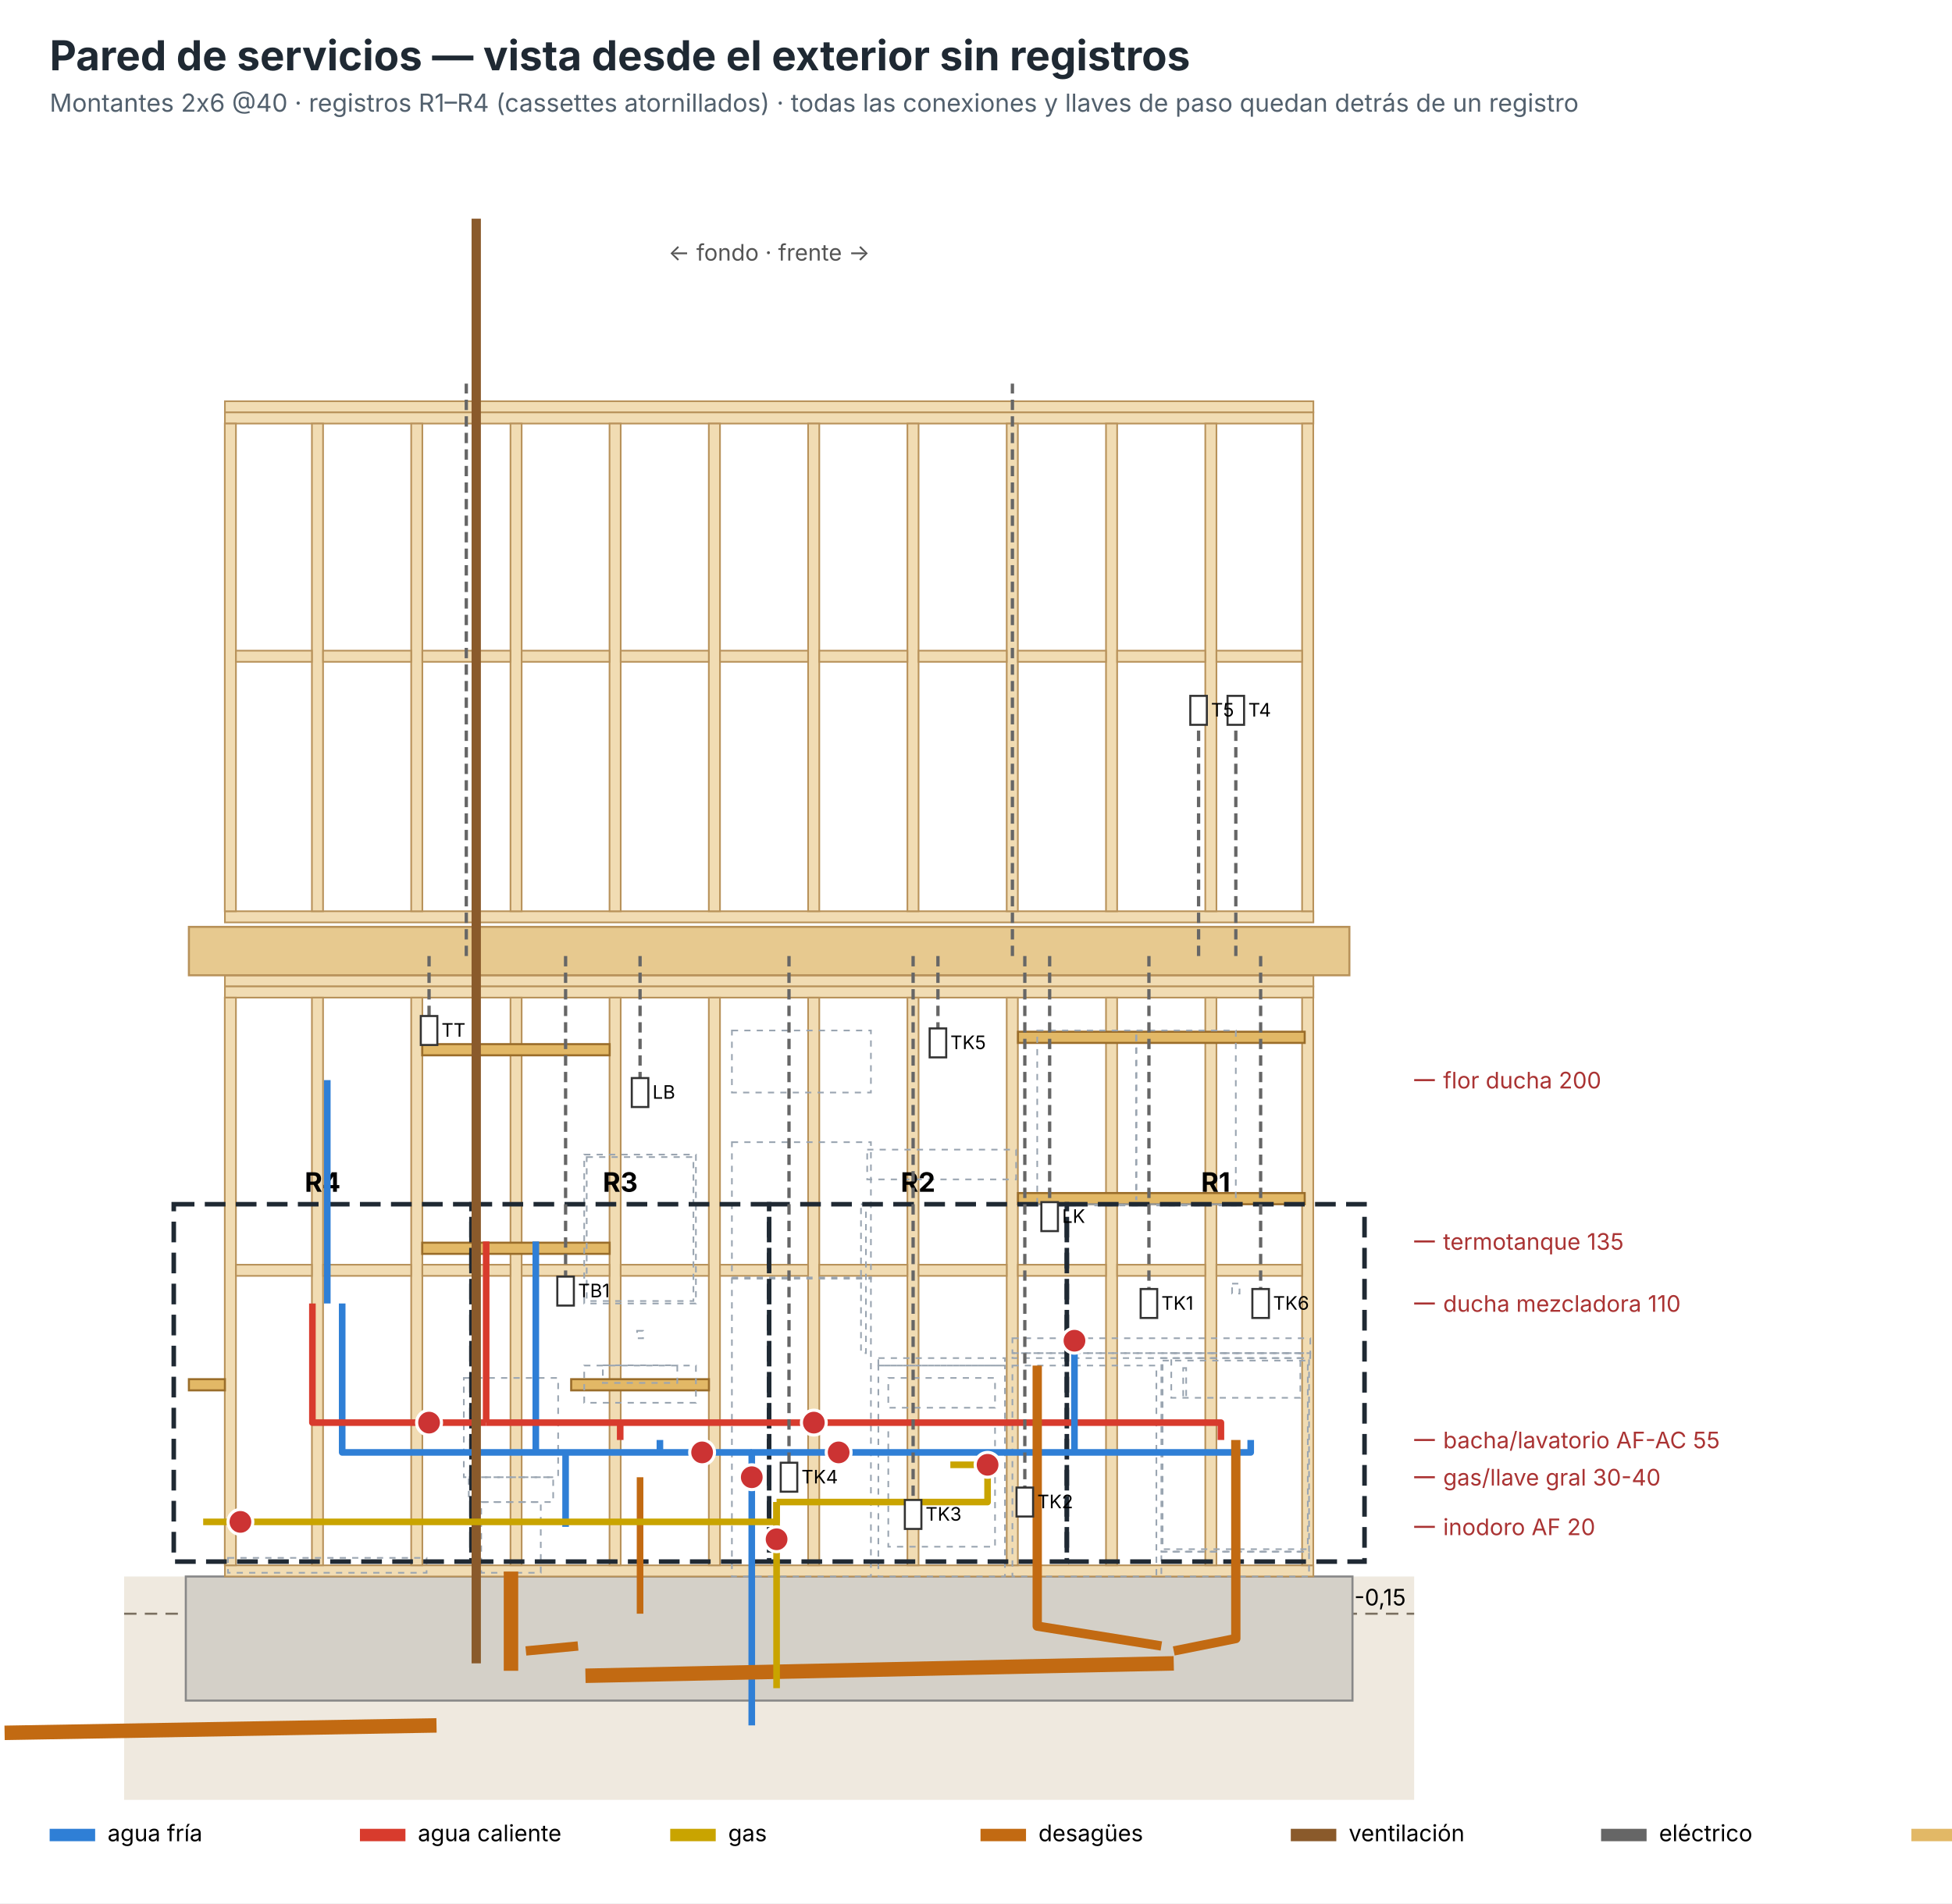
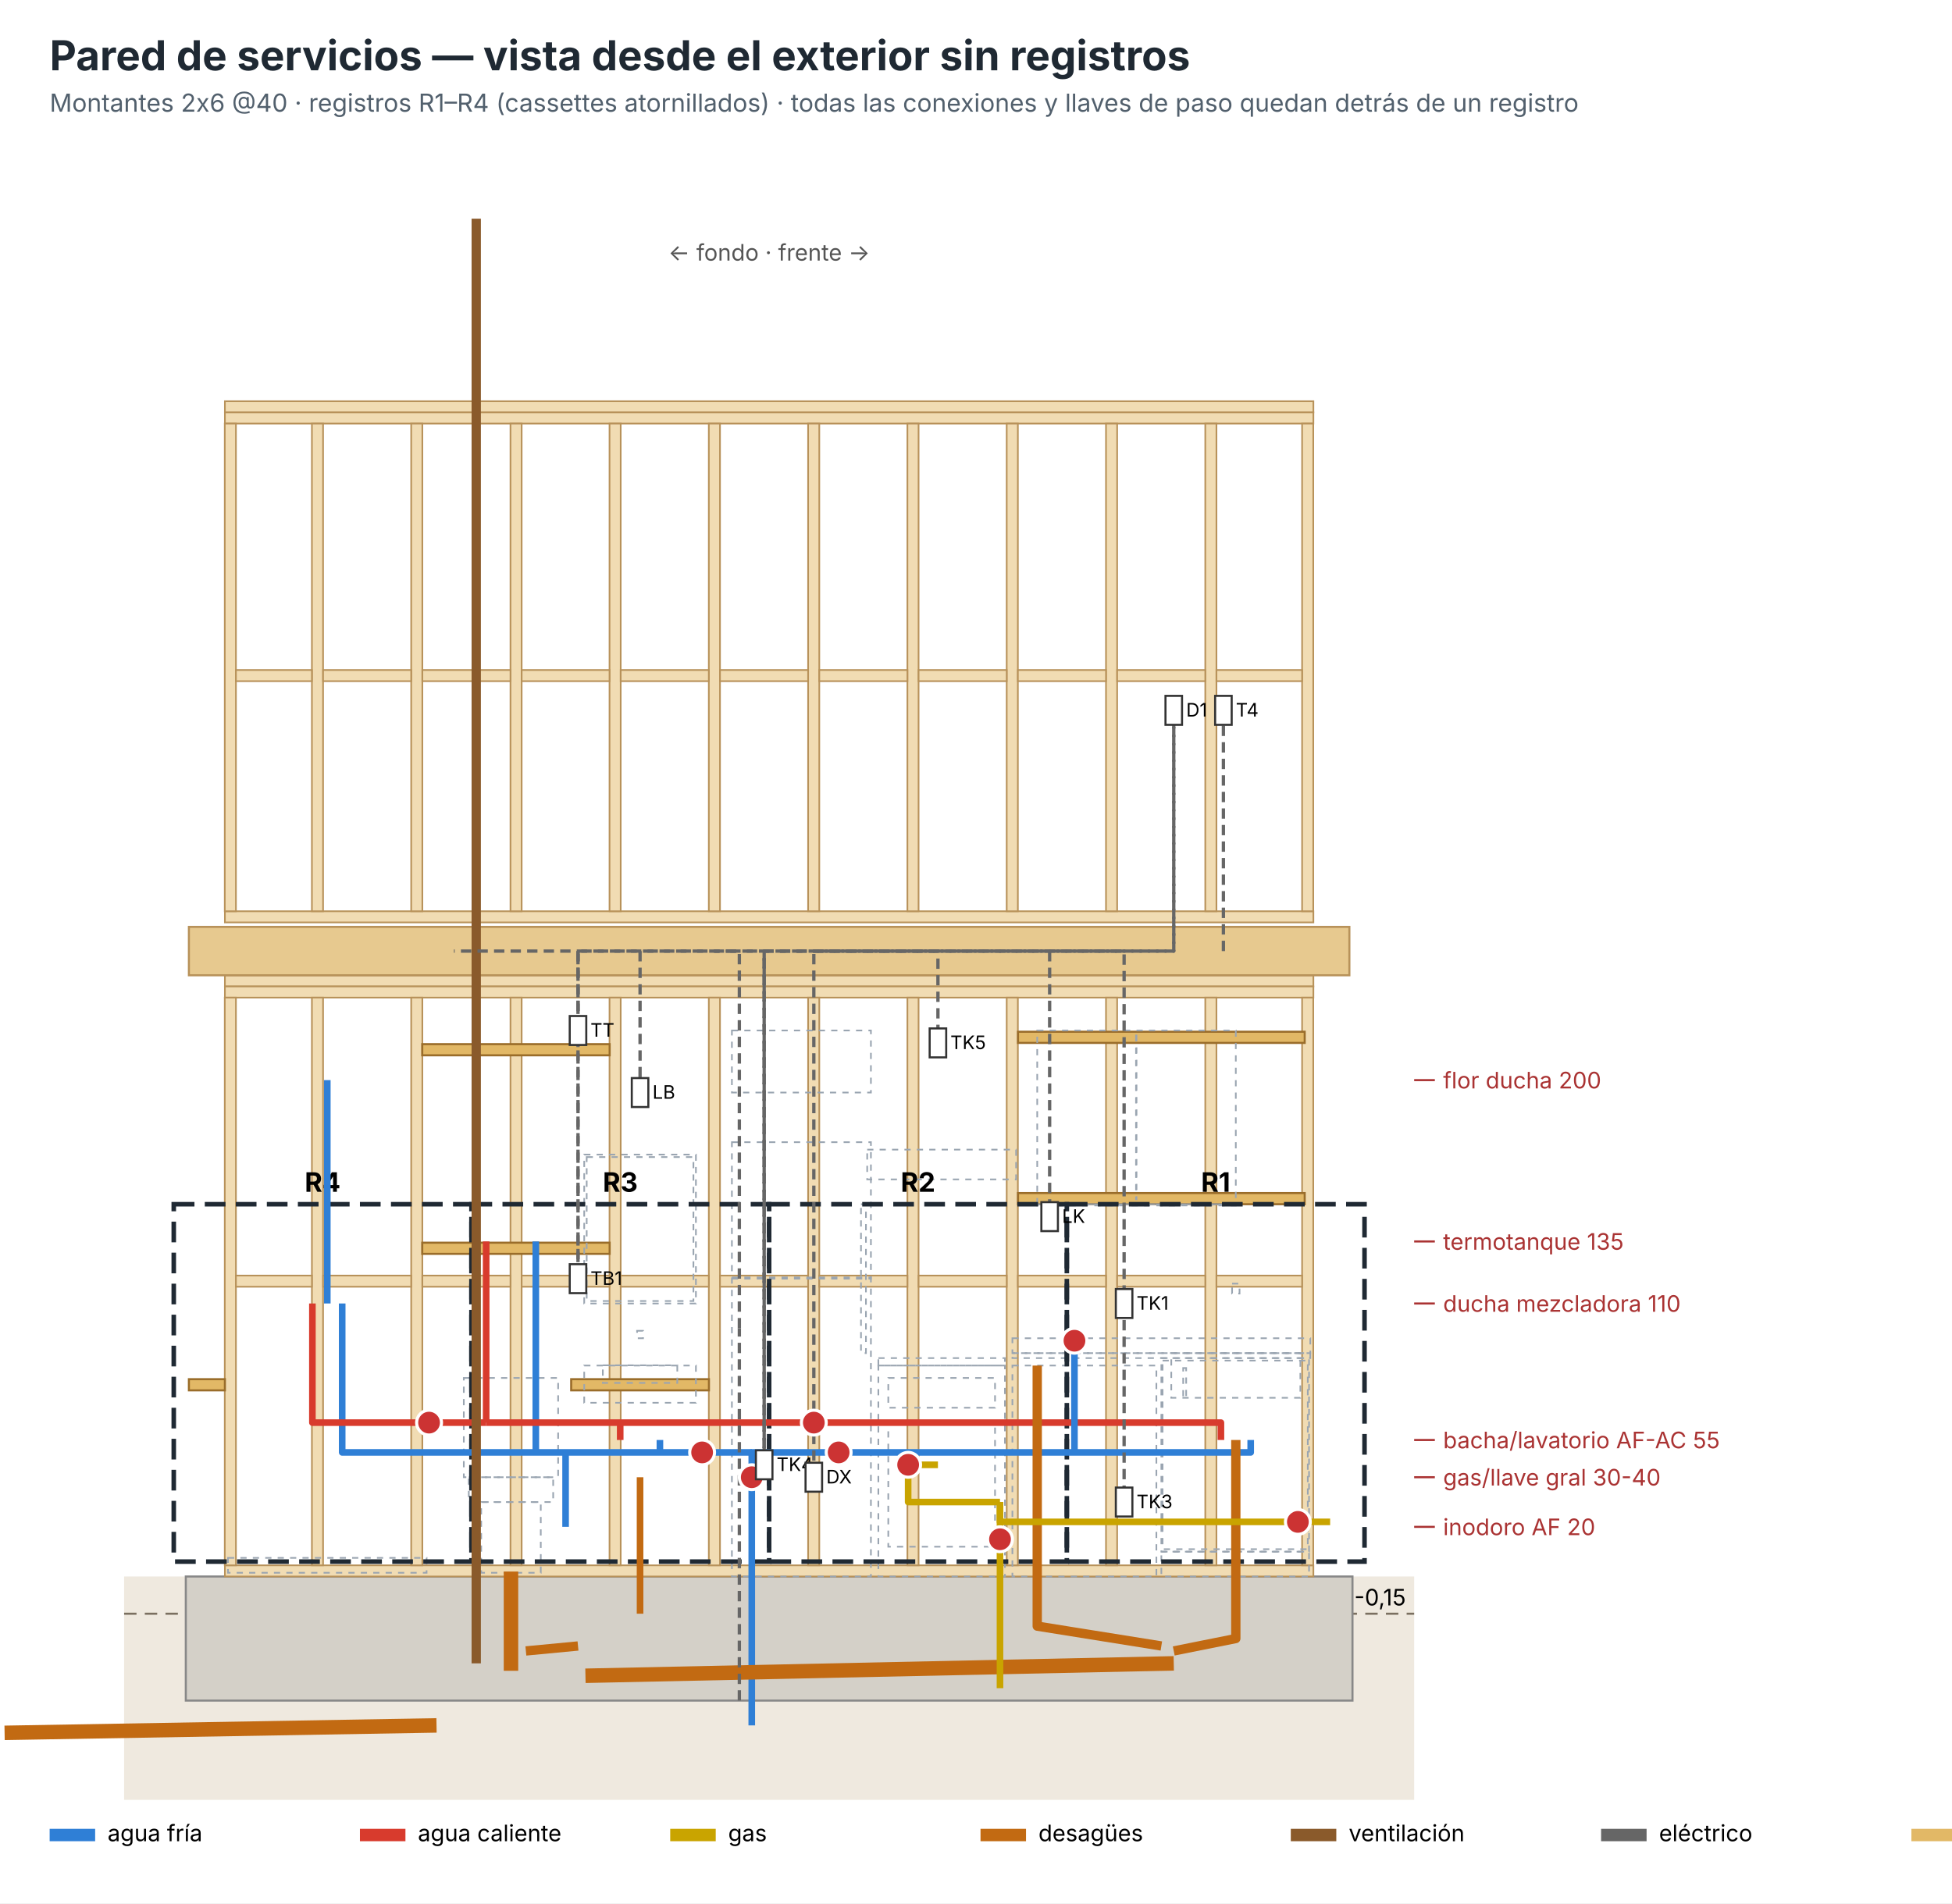
<svg xmlns="http://www.w3.org/2000/svg" viewBox="0 0 943.64 920.26" width="943.64" height="920.26">
  <style>
 .wall{fill:#2b2f33} .wallc{fill:#cfcac0;stroke:#2b2f33;stroke-width:1.2}
 .ins{fill:url(#ins)} .thin{stroke:#2b2f33;stroke-width:.8;fill:none}
 .open{fill:#fff;stroke:none} .glass{stroke:#3b82c4;stroke-width:1.2;fill:none}
 .swing{stroke:#555;stroke-width:.8;fill:none;stroke-dasharray:4 3}
 .furn{fill:#f6f3ec;stroke:#7a6f60;stroke-width:1} .furnhi{fill:none;stroke:#7a6f60;stroke-width:1;stroke-dasharray:6 4}
 .art{fill:#fff;stroke:#3a4a5a;stroke-width:1.2}
 .lbl{font-size:12px;fill:#333} .lbls{font-size:10px;fill:#555} .room{font-size:15px;font-weight:600;fill:#222}
 .area{font-size:12px;fill:#666} .dim{stroke:#a33;stroke-width:.8;fill:none} .dimt{font-size:11px;fill:#a33}
 .ttl{font-size:20px;font-weight:700;fill:#1f2933} .sub{font-size:12px;fill:#52606d}
 .stair{stroke:#555;stroke-width:.8;fill:#efe7dc} .staird{stroke:#777;stroke-width:.8;fill:none;stroke-dasharray:5 4}
 .ghost{opacity:.35} .grid{stroke:#e6e2da;stroke-width:.5}
</style>
  <defs>
    <pattern id="ins" width="10" height="10" patternUnits="userSpaceOnUse" patternTransform="rotate(45)">
      <rect width="10" height="10" fill="#f6e7a5" />
      <line x1="0" y1="0" x2="0" y2="10" stroke="#d8b84c" stroke-width="2" />
    </pattern>
    <marker id="arr" viewBox="0 0 10 10" refX="9" refY="5" markerWidth="7" markerHeight="7" orient="auto-start-reverse">
      <path d="M0,0 L10,5 L0,10 z" fill="#333" />
    </marker>
    <marker id="tick" viewBox="0 0 10 10" refX="5" refY="5" markerWidth="8" markerHeight="8" orient="auto">
      <path d="M2,8 L8,2" stroke="#a33" stroke-width="1.4" />
    </marker>
  </defs>
  <rect width="100%" height="100%" fill="#fff" />
  <text x="24" y="34" class="ttl" font-family="Inter, Arial, sans-serif">Pared de servicios — vista desde el exterior sin registros</text>
  <text x="24" y="54" class="sub" font-family="Inter, Arial, sans-serif">Montantes 2x6 @40 · registros R1–R4 (cassettes atornillados) · todas las conexiones y llaves de paso quedan detrás de un registro</text>
  <rect x="60" y="762.26" width="623.64" height="108" fill="#efe9df" />
  <line x1="60" y1="780.26" x2="683.64" y2="780.26" stroke="#7a6f60" stroke-dasharray="6 4" />
  <text x="679.64" y="776.26" font-size="11" text-anchor="end" font-family="Inter, Arial, sans-serif">terreno -0,15</text>
  <rect x="89.82" y="762.26" width="564" height="60" fill="#d4d0c8" stroke="#888" />
  <rect x="108.72" y="756.86" width="526.2" height="5.4" fill="#f1dcb3" stroke="#b8925a" stroke-width=".8" />
  <rect x="108.72" y="471.56" width="526.2" height="5.4" fill="#f1dcb3" stroke="#b8925a" stroke-width=".8" />
  <rect x="108.72" y="476.96" width="526.2" height="5.4" fill="#f1dcb3" stroke="#b8925a" stroke-width=".8" />
  <rect x="629.46" y="482.36" width="5.4" height="274.5" fill="#f1dcb3" stroke="#b8925a" stroke-width=".8" />
  <rect x="582.66" y="482.36" width="5.4" height="274.5" fill="#f1dcb3" stroke="#b8925a" stroke-width=".8" />
  <rect x="534.66" y="482.36" width="5.4" height="274.5" fill="#f1dcb3" stroke="#b8925a" stroke-width=".8" />
  <rect x="486.66" y="482.36" width="5.4" height="274.5" fill="#f1dcb3" stroke="#b8925a" stroke-width=".8" />
  <rect x="438.66" y="482.36" width="5.4" height="274.5" fill="#f1dcb3" stroke="#b8925a" stroke-width=".8" />
  <rect x="390.66" y="482.36" width="5.4" height="274.5" fill="#f1dcb3" stroke="#b8925a" stroke-width=".8" />
  <rect x="342.66" y="482.36" width="5.4" height="274.5" fill="#f1dcb3" stroke="#b8925a" stroke-width=".8" />
  <rect x="294.66" y="482.36" width="5.4" height="274.5" fill="#f1dcb3" stroke="#b8925a" stroke-width=".8" />
  <rect x="246.78" y="482.36" width="5.4" height="274.5" fill="#f1dcb3" stroke="#b8925a" stroke-width=".8" />
  <rect x="198.78" y="482.36" width="5.4" height="274.5" fill="#f1dcb3" stroke="#b8925a" stroke-width=".8" />
  <rect x="150.78" y="482.36" width="5.4" height="274.5" fill="#f1dcb3" stroke="#b8925a" stroke-width=".8" />
  <rect x="108.66" y="482.36" width="5.4" height="274.5" fill="#f1dcb3" stroke="#b8925a" stroke-width=".8" />
-   <rect x="588.06" y="611.51" width="41.4" height="5.4" fill="#f1dcb3" stroke="#b8925a" stroke-width=".8" />
-   <rect x="540.06" y="611.51" width="42.6" height="5.4" fill="#f1dcb3" stroke="#b8925a" stroke-width=".8" />
-   <rect x="492.06" y="611.51" width="42.6" height="5.4" fill="#f1dcb3" stroke="#b8925a" stroke-width=".8" />
-   <rect x="444.06" y="611.51" width="42.6" height="5.4" fill="#f1dcb3" stroke="#b8925a" stroke-width=".8" />
-   <rect x="396.06" y="611.51" width="42.6" height="5.4" fill="#f1dcb3" stroke="#b8925a" stroke-width=".8" />
-   <rect x="348.06" y="611.51" width="42.6" height="5.4" fill="#f1dcb3" stroke="#b8925a" stroke-width=".8" />
-   <rect x="300.06" y="611.51" width="42.6" height="5.4" fill="#f1dcb3" stroke="#b8925a" stroke-width=".8" />
-   <rect x="252.18" y="611.51" width="42.48" height="5.4" fill="#f1dcb3" stroke="#b8925a" stroke-width=".8" />
-   <rect x="204.18" y="611.51" width="42.6" height="5.4" fill="#f1dcb3" stroke="#b8925a" stroke-width=".8" />
-   <rect x="156.18" y="611.51" width="42.6" height="5.4" fill="#f1dcb3" stroke="#b8925a" stroke-width=".8" />
-   <rect x="114.06" y="611.51" width="36.72" height="5.4" fill="#f1dcb3" stroke="#b8925a" stroke-width=".8" />
+   <rect x="588.06" y="616.76" width="41.4" height="5.4" fill="#f1dcb3" stroke="#b8925a" stroke-width=".8" />
+   <rect x="540.06" y="616.76" width="42.6" height="5.4" fill="#f1dcb3" stroke="#b8925a" stroke-width=".8" />
+   <rect x="492.06" y="616.76" width="42.6" height="5.4" fill="#f1dcb3" stroke="#b8925a" stroke-width=".8" />
+   <rect x="444.06" y="616.76" width="42.6" height="5.4" fill="#f1dcb3" stroke="#b8925a" stroke-width=".8" />
+   <rect x="396.06" y="616.76" width="42.6" height="5.4" fill="#f1dcb3" stroke="#b8925a" stroke-width=".8" />
+   <rect x="348.06" y="616.76" width="42.6" height="5.4" fill="#f1dcb3" stroke="#b8925a" stroke-width=".8" />
+   <rect x="300.06" y="616.76" width="42.6" height="5.4" fill="#f1dcb3" stroke="#b8925a" stroke-width=".8" />
+   <rect x="252.18" y="616.76" width="42.48" height="5.4" fill="#f1dcb3" stroke="#b8925a" stroke-width=".8" />
+   <rect x="204.18" y="616.76" width="42.6" height="5.4" fill="#f1dcb3" stroke="#b8925a" stroke-width=".8" />
+   <rect x="156.18" y="616.76" width="42.6" height="5.4" fill="#f1dcb3" stroke="#b8925a" stroke-width=".8" />
+   <rect x="114.06" y="616.76" width="36.72" height="5.4" fill="#f1dcb3" stroke="#b8925a" stroke-width=".8" />
  <rect x="108.72" y="440.6" width="526.2" height="5.4" fill="#f1dcb3" stroke="#b8925a" stroke-width=".8" />
  <rect x="108.72" y="194" width="526.2" height="5.4" fill="#f1dcb3" stroke="#b8925a" stroke-width=".8" />
  <rect x="108.72" y="199.4" width="526.2" height="5.4" fill="#f1dcb3" stroke="#b8925a" stroke-width=".8" />
  <rect x="629.46" y="204.8" width="5.4" height="235.8" fill="#f1dcb3" stroke="#b8925a" stroke-width=".8" />
  <rect x="582.66" y="204.8" width="5.4" height="235.8" fill="#f1dcb3" stroke="#b8925a" stroke-width=".8" />
  <rect x="534.66" y="204.8" width="5.4" height="235.8" fill="#f1dcb3" stroke="#b8925a" stroke-width=".8" />
  <rect x="486.66" y="204.8" width="5.4" height="235.8" fill="#f1dcb3" stroke="#b8925a" stroke-width=".8" />
  <rect x="438.66" y="204.8" width="5.4" height="235.8" fill="#f1dcb3" stroke="#b8925a" stroke-width=".8" />
  <rect x="390.66" y="204.8" width="5.4" height="235.8" fill="#f1dcb3" stroke="#b8925a" stroke-width=".8" />
  <rect x="342.66" y="204.8" width="5.4" height="235.8" fill="#f1dcb3" stroke="#b8925a" stroke-width=".8" />
  <rect x="294.66" y="204.8" width="5.4" height="235.8" fill="#f1dcb3" stroke="#b8925a" stroke-width=".8" />
  <rect x="246.78" y="204.8" width="5.4" height="235.8" fill="#f1dcb3" stroke="#b8925a" stroke-width=".8" />
  <rect x="198.78" y="204.8" width="5.4" height="235.8" fill="#f1dcb3" stroke="#b8925a" stroke-width=".8" />
  <rect x="150.78" y="204.8" width="5.4" height="235.8" fill="#f1dcb3" stroke="#b8925a" stroke-width=".8" />
  <rect x="108.66" y="204.8" width="5.4" height="235.8" fill="#f1dcb3" stroke="#b8925a" stroke-width=".8" />
-   <rect x="588.06" y="314.6" width="41.4" height="5.4" fill="#f1dcb3" stroke="#b8925a" stroke-width=".8" />
-   <rect x="540.06" y="314.6" width="42.6" height="5.4" fill="#f1dcb3" stroke="#b8925a" stroke-width=".8" />
-   <rect x="492.06" y="314.6" width="42.6" height="5.4" fill="#f1dcb3" stroke="#b8925a" stroke-width=".8" />
-   <rect x="444.06" y="314.6" width="42.6" height="5.4" fill="#f1dcb3" stroke="#b8925a" stroke-width=".8" />
-   <rect x="396.06" y="314.6" width="42.6" height="5.4" fill="#f1dcb3" stroke="#b8925a" stroke-width=".8" />
-   <rect x="348.06" y="314.6" width="42.6" height="5.4" fill="#f1dcb3" stroke="#b8925a" stroke-width=".8" />
-   <rect x="300.06" y="314.6" width="42.6" height="5.4" fill="#f1dcb3" stroke="#b8925a" stroke-width=".8" />
-   <rect x="252.18" y="314.6" width="42.48" height="5.4" fill="#f1dcb3" stroke="#b8925a" stroke-width=".8" />
-   <rect x="204.18" y="314.6" width="42.6" height="5.4" fill="#f1dcb3" stroke="#b8925a" stroke-width=".8" />
-   <rect x="156.18" y="314.6" width="42.6" height="5.4" fill="#f1dcb3" stroke="#b8925a" stroke-width=".8" />
-   <rect x="114.06" y="314.6" width="36.72" height="5.4" fill="#f1dcb3" stroke="#b8925a" stroke-width=".8" />
+   <rect x="588.06" y="323.96" width="41.4" height="5.4" fill="#f1dcb3" stroke="#b8925a" stroke-width=".8" />
+   <rect x="540.06" y="323.96" width="42.6" height="5.4" fill="#f1dcb3" stroke="#b8925a" stroke-width=".8" />
+   <rect x="492.06" y="323.96" width="42.6" height="5.4" fill="#f1dcb3" stroke="#b8925a" stroke-width=".8" />
+   <rect x="444.06" y="323.96" width="42.6" height="5.4" fill="#f1dcb3" stroke="#b8925a" stroke-width=".8" />
+   <rect x="396.06" y="323.96" width="42.6" height="5.4" fill="#f1dcb3" stroke="#b8925a" stroke-width=".8" />
+   <rect x="348.06" y="323.96" width="42.6" height="5.4" fill="#f1dcb3" stroke="#b8925a" stroke-width=".8" />
+   <rect x="300.06" y="323.96" width="42.6" height="5.4" fill="#f1dcb3" stroke="#b8925a" stroke-width=".8" />
+   <rect x="252.18" y="323.96" width="42.48" height="5.4" fill="#f1dcb3" stroke="#b8925a" stroke-width=".8" />
+   <rect x="204.18" y="323.96" width="42.6" height="5.4" fill="#f1dcb3" stroke="#b8925a" stroke-width=".8" />
+   <rect x="156.18" y="323.96" width="42.6" height="5.4" fill="#f1dcb3" stroke="#b8925a" stroke-width=".8" />
+   <rect x="114.06" y="323.96" width="36.72" height="5.4" fill="#f1dcb3" stroke="#b8925a" stroke-width=".8" />
  <rect x="204.12" y="600.86" width="90.6" height="5.4" fill="#e2b866" stroke="#9a6d2a" />
  <rect x="204.12" y="504.86" width="90.6" height="5.4" fill="#e2b866" stroke="#9a6d2a" />
  <rect x="276.12" y="666.86" width="66.6" height="5.4" fill="#e2b866" stroke="#9a6d2a" />
  <rect x="492.12" y="576.86" width="138.6" height="5.4" fill="#e2b866" stroke="#9a6d2a" />
  <rect x="492.12" y="498.86" width="138.6" height="5.4" fill="#e2b866" stroke="#9a6d2a" />
  <rect x="91.32" y="666.86" width="17.4" height="5.4" fill="#e2b866" stroke="#9a6d2a" />
  <rect x="91.32" y="448.16" width="561" height="23.4" fill="#e7c98f" stroke="#b8925a" />
  <rect x="561.42" y="656.66" width="71.4" height="93.6" fill="none" stroke="#9aa5b1" stroke-width=".8" stroke-dasharray="3 3" />
  <rect x="561.42" y="750.26" width="71.4" height="12" fill="none" stroke="#9aa5b1" stroke-width=".8" stroke-dasharray="3 3" />
  <rect x="562.02" y="657.86" width="70.2" height="91.2" fill="none" stroke="#9aa5b1" stroke-width=".8" stroke-dasharray="3 3" />
  <rect x="571.98" y="661.46" width="1.44" height="14.4" fill="none" stroke="#9aa5b1" stroke-width=".8" stroke-dasharray="3 3" />
  <rect x="489.42" y="660.26" width="69.6" height="102" fill="none" stroke="#9aa5b1" stroke-width=".8" stroke-dasharray="3 3" />
  <rect x="489.42" y="654.26" width="144" height="2.4" fill="none" stroke="#9aa5b1" stroke-width=".8" stroke-dasharray="3 3" />
  <rect x="489.42" y="647.06" width="144" height="7.2" fill="none" stroke="#9aa5b1" stroke-width=".8" stroke-dasharray="3 3" />
  <rect x="566.22" y="654.26" width="62.4" height="21.6" fill="none" stroke="#9aa5b1" stroke-width=".8" stroke-dasharray="3 3" />
  <rect x="595.62" y="620.66" width="3.6" height="4.8" fill="none" stroke="#9aa5b1" stroke-width=".8" stroke-dasharray="3 3" />
  <rect x="424.62" y="660.26" width="61.2" height="102" fill="none" stroke="#9aa5b1" stroke-width=".8" stroke-dasharray="3 3" />
  <rect x="424.62" y="656.66" width="61.2" height="3.6" fill="none" stroke="#9aa5b1" stroke-width=".8" stroke-dasharray="3 3" />
  <rect x="429.42" y="687.86" width="51.6" height="60" fill="none" stroke="#9aa5b1" stroke-width=".8" stroke-dasharray="3 3" />
  <rect x="429.42" y="666.26" width="51.6" height="14.4" fill="none" stroke="#9aa5b1" stroke-width=".8" stroke-dasharray="3 3" />
  <rect x="353.82" y="552.26" width="67.2" height="210" fill="none" stroke="#9aa5b1" stroke-width=".8" stroke-dasharray="3 3" />
  <rect x="416.22" y="582.26" width="2.4" height="72" fill="none" stroke="#9aa5b1" stroke-width=".8" stroke-dasharray="3 3" />
  <rect x="353.82" y="617.66" width="67.2" height="0.6" fill="none" stroke="#9aa5b1" stroke-width=".8" stroke-dasharray="3 3" />
  <rect x="501.42" y="498.26" width="96" height="84" fill="none" stroke="#9aa5b1" stroke-width=".8" stroke-dasharray="3 3" />
  <rect x="549.18" y="500.66" width="0.24" height="79.2" fill="none" stroke="#9aa5b1" stroke-width=".8" stroke-dasharray="3 3" />
  <rect x="501.42" y="582.26" width="96" height="0.6" fill="none" stroke="#9aa5b1" stroke-width=".8" stroke-dasharray="3 3" />
  <rect x="419.22" y="555.86" width="72" height="14.4" fill="none" stroke="#9aa5b1" stroke-width=".8" stroke-dasharray="3 3" />
  <rect x="353.82" y="498.26" width="67.2" height="30" fill="none" stroke="#9aa5b1" stroke-width=".8" stroke-dasharray="3 3" />
  <rect x="110.22" y="753.26" width="96" height="7.2" fill="none" stroke="#9aa5b1" stroke-width=".8" stroke-dasharray="3 3" />
  <rect x="224.22" y="666.26" width="45.6" height="48" fill="none" stroke="#9aa5b1" stroke-width=".8" stroke-dasharray="3 3" />
  <rect x="232.62" y="726.26" width="28.8" height="34.2" fill="none" stroke="#9aa5b1" stroke-width=".8" stroke-dasharray="3 3" />
  <rect x="226.62" y="714.26" width="40.8" height="12" fill="none" stroke="#9aa5b1" stroke-width=".8" stroke-dasharray="3 3" />
  <rect x="282.42" y="660.26" width="54" height="18" fill="none" stroke="#9aa5b1" stroke-width=".8" stroke-dasharray="3 3" />
  <rect x="291.42" y="660.14" width="36" height="8.52" fill="none" stroke="#9aa5b1" stroke-width=".8" stroke-dasharray="3 3" />
  <rect x="307.98" y="643.46" width="2.88" height="3.6" fill="none" stroke="#9aa5b1" stroke-width=".8" stroke-dasharray="3 3" />
  <rect x="282.42" y="558.26" width="54" height="72" fill="none" stroke="#9aa5b1" stroke-width=".8" stroke-dasharray="3 3" />
  <rect x="283.62" y="559.46" width="51.6" height="69.6" fill="none" stroke="#9aa5b1" stroke-width=".8" stroke-dasharray="3 3" />
  <rect x="515.73" y="582.26" width="143.91" height="172.8" fill="none" stroke="#1f2933" stroke-width="2.2" stroke-dasharray="10 5" />
  <text x="587.685" y="576.26" font-size="13" font-weight="700" text-anchor="middle" font-family="Inter, Arial, sans-serif">R1</text>
  <rect x="371.82" y="582.26" width="143.91" height="172.8" fill="none" stroke="#1f2933" stroke-width="2.2" stroke-dasharray="10 5" />
  <text x="443.775" y="576.26" font-size="13" font-weight="700" text-anchor="middle" font-family="Inter, Arial, sans-serif">R2</text>
  <rect x="227.91" y="582.26" width="143.91" height="172.8" fill="none" stroke="#1f2933" stroke-width="2.2" stroke-dasharray="10 5" />
  <text x="299.865" y="576.26" font-size="13" font-weight="700" text-anchor="middle" font-family="Inter, Arial, sans-serif">R3</text>
  <rect x="84" y="582.26" width="143.91" height="172.8" fill="none" stroke="#1f2933" stroke-width="2.2" stroke-dasharray="10 5" />
  <text x="155.955" y="576.26" font-size="13" font-weight="700" text-anchor="middle" font-family="Inter, Arial, sans-serif">R4</text>
  <polyline points="363.42,834.26 363.42,834.26 363.42,714.26" fill="none" stroke="#2f7fd6" stroke-width="3.2" stroke-linejoin="round" />
  <polyline points="363.42,714.26 363.42,702.26 604.62,702.26 604.62,696.26 604.62,696.26" fill="none" stroke="#2f7fd6" stroke-width="3.2" stroke-linejoin="round" />
  <polyline points="363.42,702.26 165.42,702.26 165.42,630.26 165.42,630.26" fill="none" stroke="#2f7fd6" stroke-width="3.2" stroke-linejoin="round" />
  <polyline points="319.02,702.26 319.02,696.26 319.02,696.26" fill="none" stroke="#2f7fd6" stroke-width="3.2" stroke-linejoin="round" />
  <polyline points="273.42,702.26 273.42,738.26 273.42,738.26" fill="none" stroke="#2f7fd6" stroke-width="3.2" stroke-linejoin="round" />
  <polyline points="259.02,702.26 259.02,606.26 259.02,606.26 259.02,600.26" fill="none" stroke="#2f7fd6" stroke-width="3.2" stroke-linejoin="round" />
  <polyline points="235.02,600.26 235.02,606.26 235.02,606.26 235.02,687.86" fill="none" stroke="#d83b2d" stroke-width="3.2" stroke-linejoin="round" />
  <polyline points="235.02,687.86 590.22,687.86 590.22,696.26 590.22,696.26" fill="none" stroke="#d83b2d" stroke-width="3.2" stroke-linejoin="round" />
  <polyline points="519.42,702.26 519.42,648.26 519.42,648.26" fill="none" stroke="#2f7fd6" stroke-width="3.2" stroke-linejoin="round" />
  <polyline points="235.02,687.86 151.02,687.86 151.02,630.26 151.02,630.26" fill="none" stroke="#d83b2d" stroke-width="3.2" stroke-linejoin="round" />
  <polyline points="299.82,687.86 299.82,687.86 299.82,696.26" fill="none" stroke="#d83b2d" stroke-width="3.2" stroke-linejoin="round" />
  <polyline points="158.22,630.26 158.22,522.26 158.22,522.26" fill="none" stroke="#2f7fd6" stroke-width="3.2" stroke-linejoin="round" />
  <polyline points="309.42,714.26 309.42,714.26 309.42,780.26" fill="none" stroke="#c26a12" stroke-width="3.2" stroke-linejoin="round" />
  <polyline points="247.02,759.86 247.02,798.26 247.02,807.86" fill="none" stroke="#c26a12" stroke-width="7" stroke-linejoin="round" />
  <polyline points="279.42,795.86 254.22,798.26" fill="none" stroke="#c26a12" stroke-width="4.5" stroke-linejoin="round" />
  <polyline points="597.42,696.26 597.42,714.26 597.42,792.26 567.42,798.26" fill="none" stroke="#c26a12" stroke-width="4.5" stroke-linejoin="round" />
  <polyline points="501.42,660.26 501.42,786.26 561.42,795.86" fill="none" stroke="#c26a12" stroke-width="4.5" stroke-linejoin="round" />
  <polyline points="567.42,804.26 283.02,810.26" fill="none" stroke="#c26a12" stroke-width="7" stroke-linejoin="round" />
  <polyline points="211.02,834.26 2.22,837.86" fill="none" stroke="#c26a12" stroke-width="7" stroke-linejoin="round" />
  <polyline points="230.22,804.26 230.22,804.26 230.22,105.75" fill="none" stroke="#8a5a2b" stroke-width="4.5" stroke-linejoin="round" />
-   <polyline points="375.42,816.26 375.42,816.26 375.42,726.26" fill="none" stroke="#c9a400" stroke-width="3.2" stroke-linejoin="round" />
-   <polyline points="375.42,726.26 477.42,726.26 477.42,708.26 477.42,708.26" fill="none" stroke="#c9a400" stroke-width="3.2" stroke-linejoin="round" />
-   <polyline points="477.42,708.26 459.42,708.26" fill="none" stroke="#c9a400" stroke-width="3.2" stroke-linejoin="round" />
-   <polyline points="375.42,726.26 375.42,735.86 98.22,735.86" fill="none" stroke="#c9a400" stroke-width="3.2" stroke-linejoin="round" />
-   <polyline points="555.42,462.26 555.42,630.26" fill="none" stroke="#666" stroke-width="1.6" stroke-linejoin="round" stroke-dasharray="5 3" />
-   <polyline points="495.42,462.26 495.42,726.26" fill="none" stroke="#666" stroke-width="1.6" stroke-linejoin="round" stroke-dasharray="5 3" />
-   <polyline points="441.42,462.26 441.42,732.26" fill="none" stroke="#666" stroke-width="1.6" stroke-linejoin="round" stroke-dasharray="5 3" />
-   <polyline points="381.42,462.26 381.42,714.26" fill="none" stroke="#666" stroke-width="1.6" stroke-linejoin="round" stroke-dasharray="5 3" />
-   <polyline points="453.42,462.26 453.42,504.26" fill="none" stroke="#666" stroke-width="1.6" stroke-linejoin="round" stroke-dasharray="5 3" />
-   <polyline points="507.42,462.26 507.42,588.26" fill="none" stroke="#666" stroke-width="1.6" stroke-linejoin="round" stroke-dasharray="5 3" />
-   <polyline points="609.42,462.26 609.42,630.26" fill="none" stroke="#666" stroke-width="1.6" stroke-linejoin="round" stroke-dasharray="5 3" />
-   <polyline points="309.42,462.26 309.42,528.26" fill="none" stroke="#666" stroke-width="1.6" stroke-linejoin="round" stroke-dasharray="5 3" />
-   <polyline points="273.42,462.26 273.42,624.26" fill="none" stroke="#666" stroke-width="1.6" stroke-linejoin="round" stroke-dasharray="5 3" />
-   <polyline points="207.42,462.26 207.42,498.26" fill="none" stroke="#666" stroke-width="1.6" stroke-linejoin="round" stroke-dasharray="5 3" />
-   <polyline points="597.42,462.26 597.42,343.4" fill="none" stroke="#666" stroke-width="1.6" stroke-linejoin="round" stroke-dasharray="5 3" />
-   <polyline points="579.42,462.26 579.42,343.4" fill="none" stroke="#666" stroke-width="1.6" stroke-linejoin="round" stroke-dasharray="5 3" />
-   <polyline points="489.42,462.26 489.42,200 489.42,185.49" fill="none" stroke="#666" stroke-width="1.6" stroke-linejoin="round" stroke-dasharray="5 3" />
-   <polyline points="225.42,462.26 225.42,200 225.42,185.49" fill="none" stroke="#666" stroke-width="1.6" stroke-linejoin="round" stroke-dasharray="5 3" />
-   <polyline points="347.82,822.26" fill="none" stroke="#666" stroke-width="1.6" stroke-linejoin="round" stroke-dasharray="5 3" />
+   <polyline points="483.42,816.26 483.42,816.26 483.42,726.26" fill="none" stroke="#c9a400" stroke-width="3.2" stroke-linejoin="round" />
+   <polyline points="483.42,726.26 439.02,726.26 439.02,708.26 439.02,708.26" fill="none" stroke="#c9a400" stroke-width="3.2" stroke-linejoin="round" />
+   <polyline points="439.02,708.26 453.42,708.26" fill="none" stroke="#c9a400" stroke-width="3.2" stroke-linejoin="round" />
+   <polyline points="483.42,726.26 483.42,735.86 643.02,735.86" fill="none" stroke="#c9a400" stroke-width="3.2" stroke-linejoin="round" />
+   <polyline points="309.42,459.86 309.42,528.26" fill="none" stroke="#666" stroke-width="1.6" stroke-linejoin="round" stroke-dasharray="5 3" />
+   <polyline points="507.42,459.86 507.42,588.26" fill="none" stroke="#666" stroke-width="1.6" stroke-linejoin="round" stroke-dasharray="5 3" />
+   <polyline points="591.42,459.86 591.42,343.4" fill="none" stroke="#666" stroke-width="1.6" stroke-linejoin="round" stroke-dasharray="5 3" />
+   <polyline points="279.42,459.86 279.42,618.26" fill="none" stroke="#666" stroke-width="1.6" stroke-linejoin="round" stroke-dasharray="5 3" />
+   <polyline points="279.42,618.26 279.42,459.86 369.42,459.86 369.42,708.26" fill="none" stroke="#666" stroke-width="1.6" stroke-linejoin="round" stroke-dasharray="5 3" />
+   <polyline points="369.42,708.26 369.42,459.86 453.42,459.86 453.42,504.26" fill="none" stroke="#666" stroke-width="1.6" stroke-linejoin="round" stroke-dasharray="5 3" />
+   <polyline points="369.42,708.26 369.42,459.86 543.42,459.86 543.42,630.26" fill="none" stroke="#666" stroke-width="1.6" stroke-linejoin="round" stroke-dasharray="5 3" />
+   <polyline points="543.42,630.26 543.42,726.26" fill="none" stroke="#666" stroke-width="1.6" stroke-linejoin="round" stroke-dasharray="5 3" />
+   <polyline points="279.42,459.86 279.42,498.26" fill="none" stroke="#666" stroke-width="1.6" stroke-linejoin="round" stroke-dasharray="5 3" />
+   <polyline points="393.42,714.26 393.42,459.86 567.42,459.86 567.42,459.86 567.42,343.4" fill="none" stroke="#666" stroke-width="1.6" stroke-linejoin="round" stroke-dasharray="5 3" />
+   <polyline points="567.42,343.4 567.42,459.86 345.42,459.86" fill="none" stroke="#666" stroke-width="1.6" stroke-linejoin="round" stroke-dasharray="5 3" />
+   <polyline points="357.42,822.26 357.42,822.26 357.42,642.26" fill="none" stroke="#666" stroke-width="1.6" stroke-linejoin="round" stroke-dasharray="5 3" />
+   <polyline points="357.42,642.26 357.42,459.86 219.42,459.86" fill="none" stroke="#666" stroke-width="1.6" stroke-linejoin="round" stroke-dasharray="5 3" />
  <circle cx="363.42" cy="714.26" r="6" fill="#c33" stroke="#fff" stroke-width="1.5" />
  <circle cx="405.42" cy="702.26" r="6" fill="#c33" stroke="#fff" stroke-width="1.5" />
  <circle cx="339.42" cy="702.26" r="6" fill="#c33" stroke="#fff" stroke-width="1.5" />
  <circle cx="519.42" cy="648.26" r="6" fill="#c33" stroke="#fff" stroke-width="1.5" />
  <circle cx="393.42" cy="687.86" r="6" fill="#c33" stroke="#fff" stroke-width="1.5" />
  <circle cx="207.42" cy="687.86" r="6" fill="#c33" stroke="#fff" stroke-width="1.5" />
-   <circle cx="375.42" cy="744.26" r="6" fill="#c33" stroke="#fff" stroke-width="1.5" />
-   <circle cx="477.42" cy="708.26" r="6" fill="#c33" stroke="#fff" stroke-width="1.5" />
-   <circle cx="116.22" cy="735.86" r="6" fill="#c33" stroke="#fff" stroke-width="1.5" />
-   <rect x="551.42" y="623.26" width="8" height="14" fill="#fff" stroke="#333" />
-   <text x="561.42" y="633.26" font-size="9" font-family="Inter, Arial, sans-serif">TK1</text>
-   <rect x="491.42" y="719.26" width="8" height="14" fill="#fff" stroke="#333" />
-   <text x="501.42" y="729.26" font-size="9" font-family="Inter, Arial, sans-serif">TK2</text>
-   <rect x="437.42" y="725.26" width="8" height="14" fill="#fff" stroke="#333" />
-   <text x="447.42" y="735.26" font-size="9" font-family="Inter, Arial, sans-serif">TK3</text>
-   <rect x="377.42" y="707.26" width="8" height="14" fill="#fff" stroke="#333" />
-   <text x="387.42" y="717.26" font-size="9" font-family="Inter, Arial, sans-serif">TK4</text>
+   <circle cx="483.42" cy="744.26" r="6" fill="#c33" stroke="#fff" stroke-width="1.5" />
+   <circle cx="439.02" cy="708.26" r="6" fill="#c33" stroke="#fff" stroke-width="1.5" />
+   <circle cx="627.42" cy="735.86" r="6" fill="#c33" stroke="#fff" stroke-width="1.5" />
+   <rect x="305.42" y="521.26" width="8" height="14" fill="#fff" stroke="#333" />
+   <text x="315.42" y="531.26" font-size="9" font-family="Inter, Arial, sans-serif">LB</text>
+   <rect x="503.42" y="581.26" width="8" height="14" fill="#fff" stroke="#333" />
+   <text x="513.42" y="591.26" font-size="9" font-family="Inter, Arial, sans-serif">LK</text>
+   <rect x="275.42" y="611.26" width="8" height="14" fill="#fff" stroke="#333" />
+   <text x="285.42" y="621.26" font-size="9" font-family="Inter, Arial, sans-serif">TB1</text>
+   <rect x="365.42" y="701.26" width="8" height="14" fill="#fff" stroke="#333" />
+   <text x="375.42" y="711.26" font-size="9" font-family="Inter, Arial, sans-serif">TK4</text>
+   <rect x="539.42" y="623.26" width="8" height="14" fill="#fff" stroke="#333" />
+   <text x="549.42" y="633.26" font-size="9" font-family="Inter, Arial, sans-serif">TK1</text>
+   <rect x="539.42" y="719.26" width="8" height="14" fill="#fff" stroke="#333" />
+   <text x="549.42" y="729.26" font-size="9" font-family="Inter, Arial, sans-serif">TK3</text>
  <rect x="449.42" y="497.26" width="8" height="14" fill="#fff" stroke="#333" />
  <text x="459.42" y="507.26" font-size="9" font-family="Inter, Arial, sans-serif">TK5</text>
-   <rect x="503.42" y="581.26" width="8" height="14" fill="#fff" stroke="#333" />
-   <text x="513.42" y="591.26" font-size="9" font-family="Inter, Arial, sans-serif">LK</text>
-   <rect x="605.42" y="623.26" width="8" height="14" fill="#fff" stroke="#333" />
-   <text x="615.42" y="633.26" font-size="9" font-family="Inter, Arial, sans-serif">TK6</text>
-   <rect x="305.42" y="521.26" width="8" height="14" fill="#fff" stroke="#333" />
-   <text x="315.42" y="531.26" font-size="9" font-family="Inter, Arial, sans-serif">LB</text>
-   <rect x="269.42" y="617.26" width="8" height="14" fill="#fff" stroke="#333" />
-   <text x="279.42" y="627.26" font-size="9" font-family="Inter, Arial, sans-serif">TB1</text>
-   <rect x="203.42" y="491.26" width="8" height="14" fill="#fff" stroke="#333" />
-   <text x="213.42" y="501.26" font-size="9" font-family="Inter, Arial, sans-serif">TT</text>
-   <rect x="593.42" y="336.46" width="8" height="14" fill="#fff" stroke="#333" />
-   <text x="603.42" y="346.46" font-size="9" font-family="Inter, Arial, sans-serif">T4</text>
-   <rect x="575.42" y="336.46" width="8" height="14" fill="#fff" stroke="#333" />
-   <text x="585.42" y="346.46" font-size="9" font-family="Inter, Arial, sans-serif">T5</text>
+   <rect x="275.42" y="491.26" width="8" height="14" fill="#fff" stroke="#333" />
+   <text x="285.42" y="501.26" font-size="9" font-family="Inter, Arial, sans-serif">TT</text>
+   <rect x="587.42" y="336.46" width="8" height="14" fill="#fff" stroke="#333" />
+   <text x="597.42" y="346.46" font-size="9" font-family="Inter, Arial, sans-serif">T4</text>
+   <rect x="563.42" y="336.46" width="8" height="14" fill="#fff" stroke="#333" />
+   <text x="573.42" y="346.46" font-size="9" font-family="Inter, Arial, sans-serif">D1</text>
+   <rect x="389.42" y="707.26" width="8" height="14" fill="#fff" stroke="#333" />
+   <text x="399.42" y="717.26" font-size="9" font-family="Inter, Arial, sans-serif">DX</text>
  <line x1="683.64" y1="738.26" x2="693.64" y2="738.26" stroke="#a33" />
  <text x="697.64" y="742.26" font-size="11" fill="#a33" font-family="Inter, Arial, sans-serif">inodoro AF 20</text>
  <line x1="683.64" y1="714.26" x2="693.64" y2="714.26" stroke="#a33" />
  <text x="697.64" y="718.26" font-size="11" fill="#a33" font-family="Inter, Arial, sans-serif">gas/llave gral 30-40</text>
  <line x1="683.64" y1="696.26" x2="693.64" y2="696.26" stroke="#a33" />
  <text x="697.64" y="700.26" font-size="11" fill="#a33" font-family="Inter, Arial, sans-serif">bacha/lavatorio AF-AC 55</text>
  <line x1="683.64" y1="630.26" x2="693.64" y2="630.26" stroke="#a33" />
  <text x="697.64" y="634.26" font-size="11" fill="#a33" font-family="Inter, Arial, sans-serif">ducha mezcladora 110</text>
  <line x1="683.64" y1="600.26" x2="693.64" y2="600.26" stroke="#a33" />
  <text x="697.64" y="604.26" font-size="11" fill="#a33" font-family="Inter, Arial, sans-serif">termotanque 135</text>
  <line x1="683.64" y1="522.26" x2="693.64" y2="522.26" stroke="#a33" />
  <text x="697.64" y="526.26" font-size="11" fill="#a33" font-family="Inter, Arial, sans-serif">flor ducha 200</text>
  <text x="371.82" y="126" font-size="11" text-anchor="middle" fill="#555" font-family="Inter, Arial, sans-serif">← fondo · frente →</text>
  <g transform="translate(24,890.26)" font-family="Inter, Arial, sans-serif" font-size="11">
    <rect x="0" y="-6" width="22" height="6" fill="#2f7fd6" />
    <text x="28" y="0">agua fría</text>
    <rect x="150" y="-6" width="22" height="6" fill="#d83b2d" />
    <text x="178" y="0">agua caliente</text>
    <rect x="300" y="-6" width="22" height="6" fill="#c9a400" />
    <text x="328" y="0">gas</text>
    <rect x="450" y="-6" width="22" height="6" fill="#c26a12" />
    <text x="478" y="0">desagües</text>
    <rect x="600" y="-6" width="22" height="6" fill="#8a5a2b" />
    <text x="628" y="0">ventilación</text>
    <rect x="750" y="-6" width="22" height="6" fill="#666" />
    <text x="778" y="0">eléctrico</text>
    <rect x="900" y="-6" width="22" height="6" fill="#e2b866" />
    <text x="928" y="0">refuerzos para colgar artefactos</text>
  </g>
</svg>
